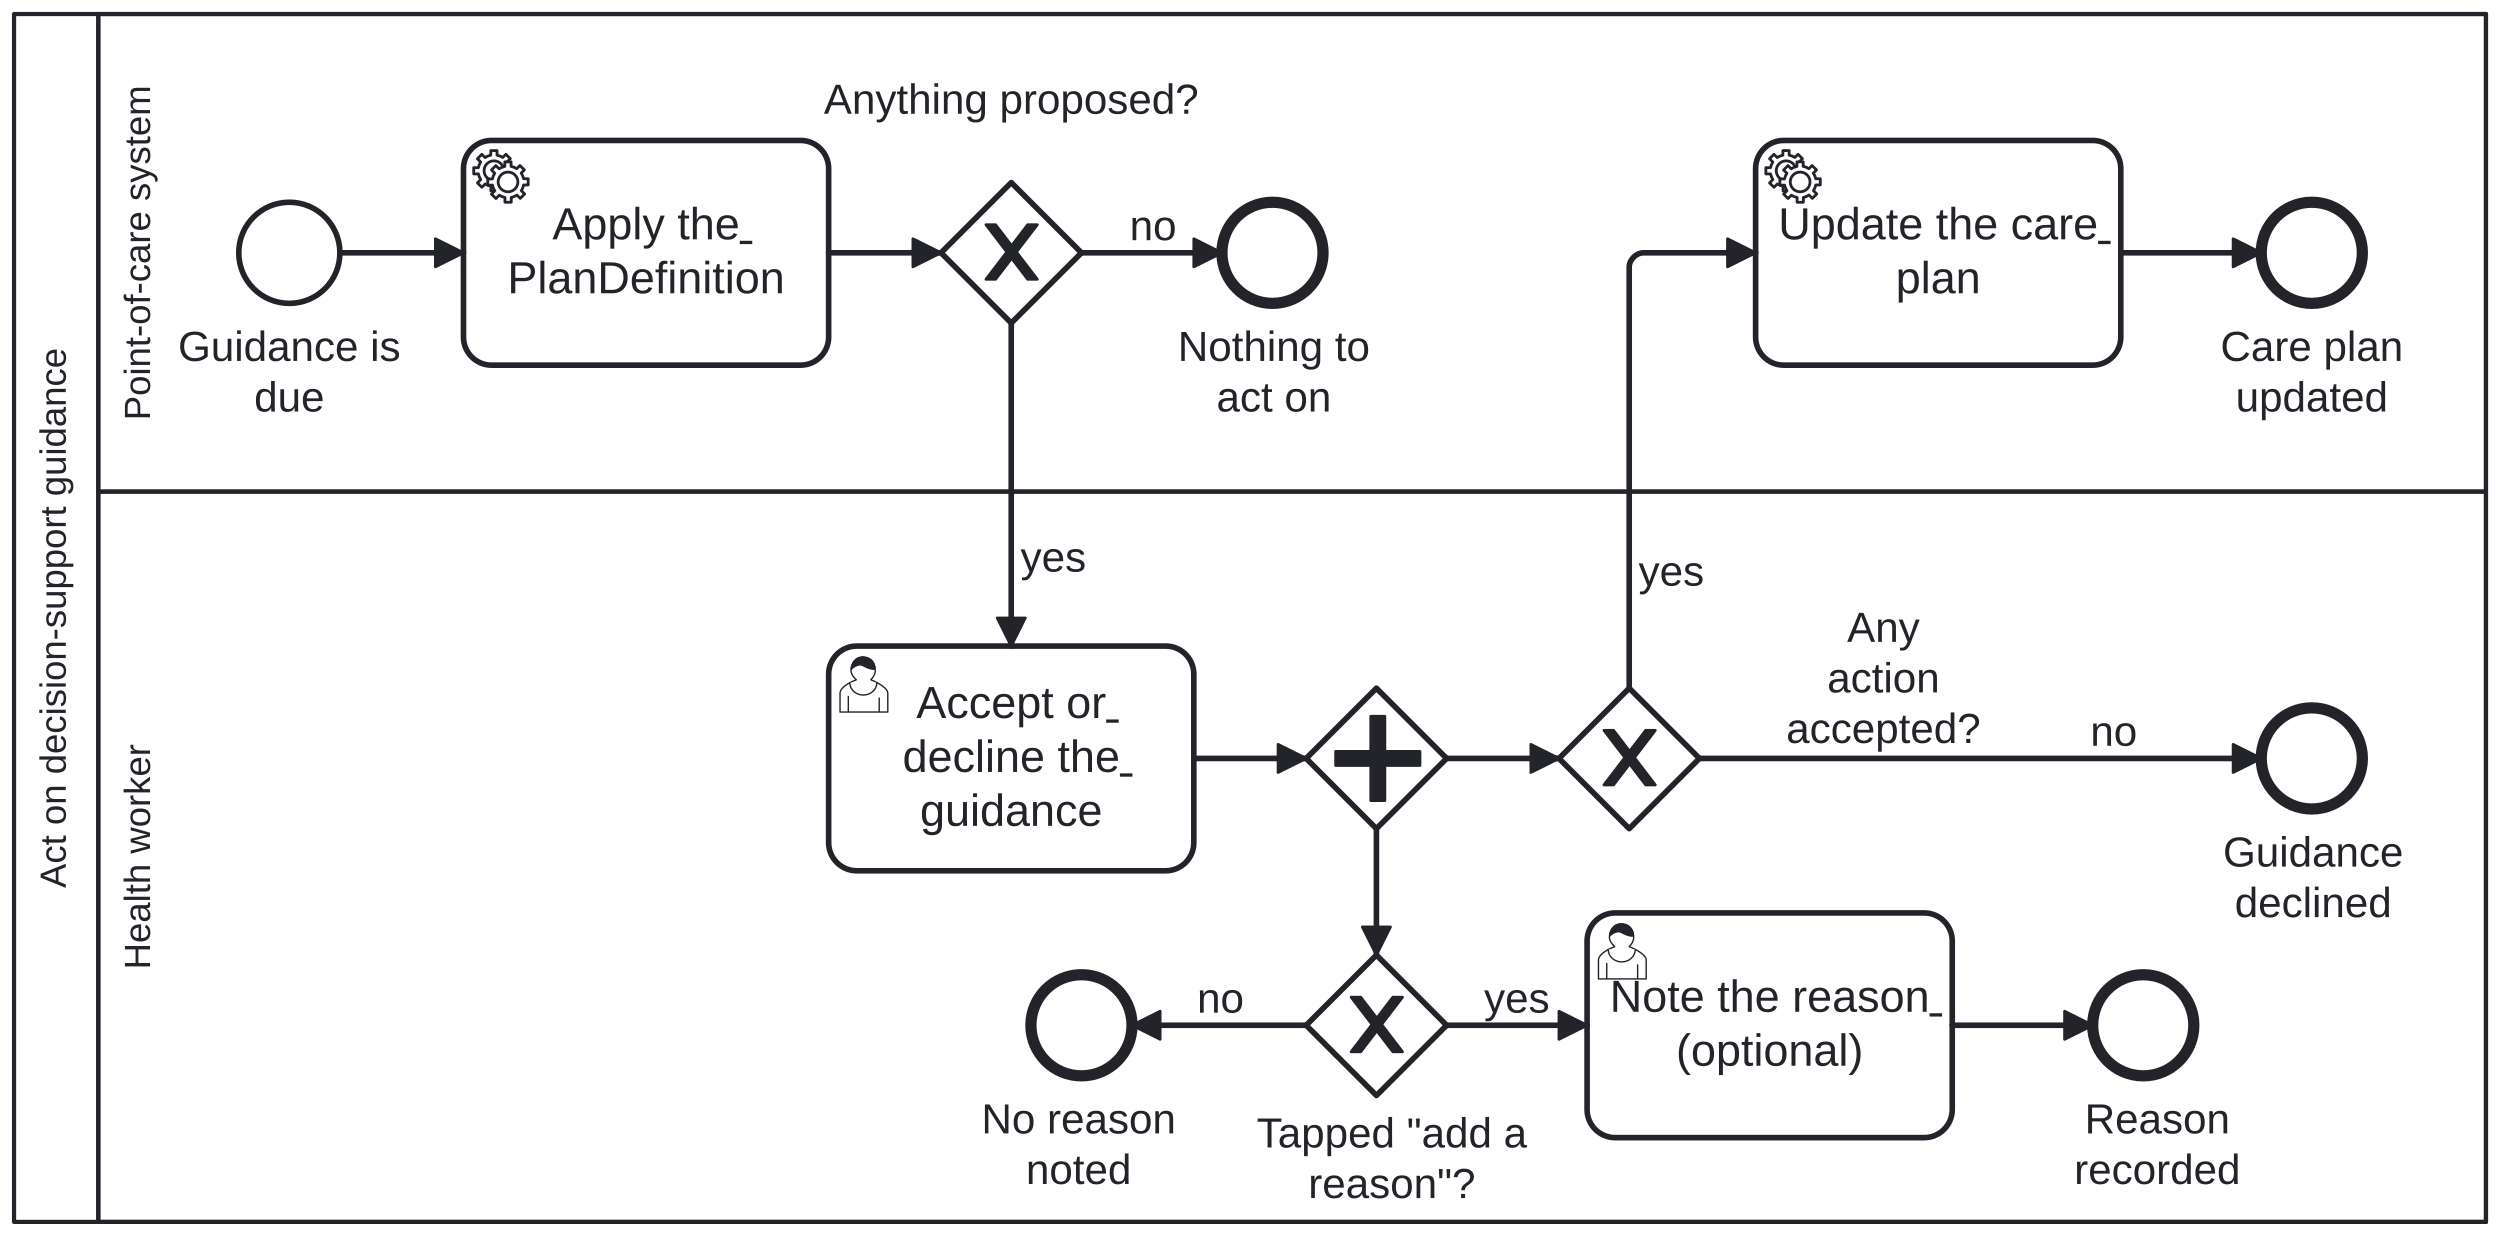
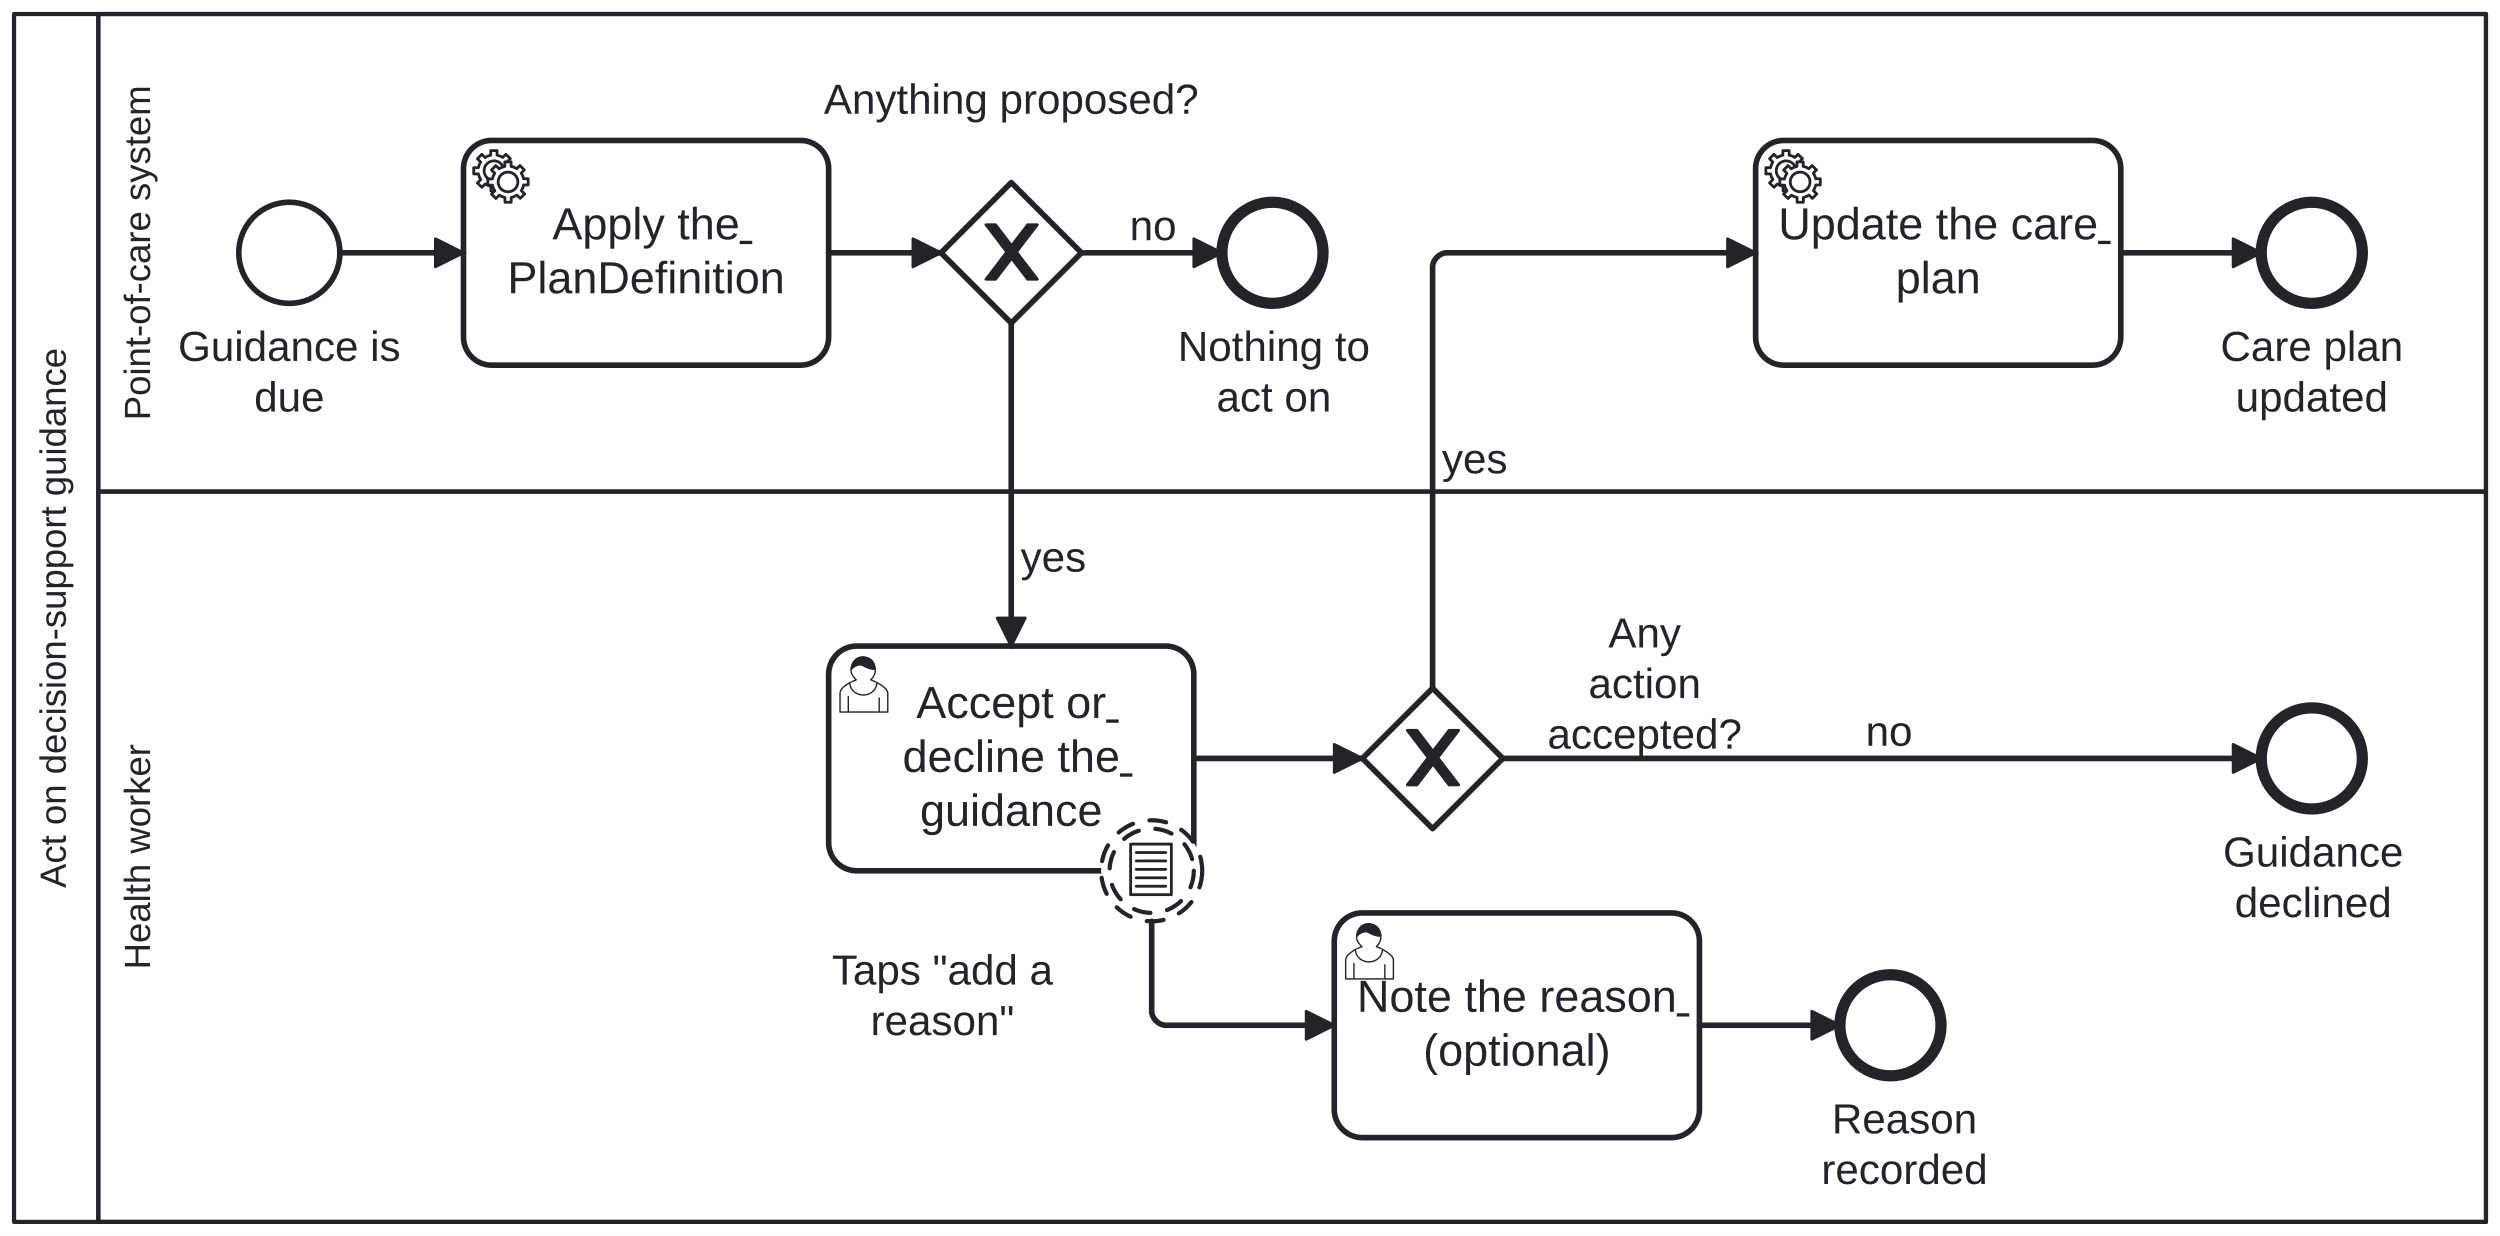
<svg xmlns="http://www.w3.org/2000/svg" width="100%" style="max-width:100%;height:auto" viewBox="95 35 890 440" version="1.1">
  <style>.fa-task-link,.fa-subprocess-link{cursor:pointer}.fa-task-link text{text-decoration:underline}.fa-task-link:focus-visible,.fa-subprocess-link:focus-visible{outline:2px solid #2563eb;outline-offset:2px}.fa-subprocess-link:hover rect:not(.fa-link-hit),.fa-subprocess-link:focus-visible rect:not(.fa-link-hit){stroke-width:2.5px}</style>
  <rect x="95" y="35" width="890" height="440" fill="#ffffff" />
  <g class="djs-group">
    <g class="djs-element djs-shape" data-element-id="Participant_ActOnDecisionSupport" style="display: block;" transform="matrix(1 0 0 1 100 40)">
      <g class="djs-visual">
        <rect x="0" y="0" width="880" height="430" rx="0" ry="0" style="stroke-linecap: round; stroke-linejoin: round; stroke: rgb(34, 36, 42); stroke-width: 1.5px; fill: white; fill-opacity: 0.95;" />
        <path style="fill: none; stroke-linecap: round; stroke-linejoin: round; stroke: rgb(34, 36, 42); stroke-width: 1.5px;" d="M30,0L30,430" />
        <text lineHeight="1.05" class="djs-label" transform="matrix(-1.83697e-16 -1 1 -1.83697e-16 0 430)" style="font-family: Arial, sans-serif; font-size: 13px; font-weight: normal; fill: rgb(34, 36, 42);">
          <tspan x="118.884" y="18.413">Act on decision-support guidance</tspan>
        </text>
      </g>
      <rect class="djs-hit djs-hit-all" x="0" y="0" width="880" height="430" style="fill: none; stroke-opacity: 0; stroke: white; stroke-width: 15px;" />
    </g>
    <g class="djs-children">
      <g class="djs-group">
        <g class="djs-element djs-shape" data-element-id="Lane_HealthWorker" style="display: block;" transform="matrix(1 0 0 1 130 210)">
          <g class="djs-visual">
            <rect x="0" y="0" width="850" height="260" rx="0" ry="0" style="stroke-linecap: round; stroke-linejoin: round; stroke: rgb(34, 36, 42); stroke-width: 1.5px; fill: white; fill-opacity: 0.25;" />
            <text lineHeight="1.05" class="djs-label" transform="matrix(-1.83697e-16 -1 1 -1.83697e-16 0 260)" style="font-family: Arial, sans-serif; font-size: 13px; font-weight: normal; fill: rgb(34, 36, 42);">
              <tspan x="89.902" y="18.413">Health worker</tspan>
            </text>
          </g>
          <rect class="djs-hit djs-hit-all" x="0" y="0" width="850" height="260" style="fill: none; stroke-opacity: 0; stroke: white; stroke-width: 15px;" />
        </g>
      </g>
      <g class="djs-group">
        <g class="djs-element djs-shape" data-element-id="Lane_System" style="display: block;" transform="matrix(1 0 0 1 130 40)">
          <g class="djs-visual">
            <rect x="0" y="0" width="850" height="170" rx="0" ry="0" style="stroke-linecap: round; stroke-linejoin: round; stroke: rgb(34, 36, 42); stroke-width: 1.5px; fill: white; fill-opacity: 0.25;" />
            <text lineHeight="1.05" class="djs-label" transform="matrix(-1.83697e-16 -1 1 -1.83697e-16 0 170)" style="font-family: Arial, sans-serif; font-size: 13px; font-weight: normal; fill: rgb(34, 36, 42);">
              <tspan x="25.399" y="18.413">Point-of-care system</tspan>
            </text>
          </g>
          <rect class="djs-hit djs-hit-all" x="0" y="0" width="850" height="170" style="fill: none; stroke-opacity: 0; stroke: white; stroke-width: 15px;" />
        </g>
      </g>
      <g class="djs-group">
        <g class="djs-element djs-shape" data-element-id="Start_GuidanceDue" style="display: block;" transform="matrix(1 0 0 1 180 107)">
          <g class="djs-visual">
            <circle cx="18" cy="18" r="18" style="stroke-linecap: round; stroke-linejoin: round; stroke: rgb(34, 36, 42); stroke-width: 2px; fill: white; fill-opacity: 0.95;" />
          </g>
          <rect class="djs-hit djs-hit-all" x="0" y="0" width="36" height="36" style="fill: none; stroke-opacity: 0; stroke: white; stroke-width: 15px;" />
        </g>
      </g>
      <g class="djs-group">
        <g class="djs-element djs-shape" data-element-id="Start_GuidanceDue_label" style="display: block;" transform="matrix(1 0 0 1 158 150)">
          <g class="djs-visual">
            <text lineHeight="1.2" class="djs-label" style="font-family: Arial, sans-serif; font-size: 15px; font-weight: normal; fill: rgb(34, 36, 42);">
              <tspan x="0.394" y="13.5">Guidance is</tspan>
              <tspan x="27.487" y="31.5">due</tspan>
            </text>
          </g>
          <rect class="djs-hit djs-hit-all" x="0" y="0" width="80" height="36" style="fill: none; stroke-opacity: 0; stroke: white; stroke-width: 15px;" />
        </g>
      </g>
      <g class="djs-group">
        <g class="djs-element djs-shape" data-element-id="Task_Apply" style="display: block;" transform="matrix(1 0 0 1 260 85)">
          <g class="djs-visual">
            <rect x="0" y="0" width="130" height="80" rx="10" ry="10" style="stroke-linecap: round; stroke-linejoin: round; stroke: rgb(34, 36, 42); stroke-width: 2px; fill: white; fill-opacity: 0.95;" />
            <a class="fa-task-link" href="../../../en/cat-harness/processes/act-on-decision-support.html" target="_top" aria-label="Open step: Apply the PlanDefinition">
              <text lineHeight="1.2" class="djs-label" style="font-family: Arial, sans-serif; font-size: 16px; font-weight: normal; fill: rgb(34, 36, 42);">
                <tspan x="31.645" y="35.2">Apply the </tspan>
                <tspan x="15.637" y="54.4">PlanDefinition</tspan>
              </text>
            </a>
            <circle cx="5" cy="5" r="5" transform="translate(6, 6)" style="stroke-linecap: round; stroke-linejoin: round; stroke: none; stroke-width: 2px; fill: white;" />
            <path d="m 12,18 v -1.713 c 0.352,-0.07 0.704,-0.178 1.048,-0.321 0.344,-0.145 0.666,-0.321 0.966,-0.521 l 1.194,1.18 1.567,-1.577 -1.195,-1.18 c 0.403,-0.614 0.683,-1.299 0.825,-2.018 l 1.622,-0.01 v -2.22 l -1.637,0.01 c -0.073,-0.352 -0.178,-0.7 -0.324,-1.044 -0.145,-0.344 -0.321,-0.664 -0.523,-0.962 l 1.131,-1.136 -1.583,-1.563 -1.13,1.136 c -0.614,-0.401 -1.303,-0.681 -2.023,-0.822 l 0.009,-1.619 h -2.241 l 0.004,1.631 c -0.354,0.074 -0.705,0.18 -1.05,0.324 -0.344,0.144 -0.665,0.321 -0.964,0.52 l -1.17,-1.158 -1.567,1.579 1.168,1.157 c -0.403,0.613 -0.683,1.298 -0.825,2.017 l -1.659,0.003 v 2.222 l 1.672,-0.006 c 0.073,0.351 0.18,0.702 0.324,1.045 0.145,0.344 0.321,0.664 0.523,0.961 l -1.199,1.197 1.584,1.56 1.196,-1.193 c 0.614,0.403 1.303,0.682 2.023,0.823 l 7.19e-4,1.699 h 2.227 z m 0.221,-3.996 c -1.789,0.75 -3.858,-0.093 -4.61,-1.874 -0.752,-1.783 0.091,-3.846 1.88,-4.596 1.788,-0.749 3.857,0.093 4.609,1.874 0.752,1.782 -0.091,3.846 -1.88,4.596 z" style="fill: white; stroke-linecap: round; stroke-linejoin: round; stroke: rgb(34, 36, 42); stroke-width: 1px;" />
            <circle cx="5" cy="5" r="5" transform="translate(11, 10)" style="stroke-linecap: round; stroke-linejoin: round; stroke: none; stroke-width: 2px; fill: white;" />
            <path d="m 17,22 v -1.713 c 0.352,-0.07 0.704,-0.178 1.048,-0.321 0.344,-0.145 0.666,-0.321 0.966,-0.521 l 1.194,1.18 1.567,-1.577 -1.195,-1.18 c 0.403,-0.614 0.683,-1.299 0.825,-2.018 l 1.622,-0.01 v -2.22 l -1.637,0.01 c -0.073,-0.352 -0.178,-0.7 -0.324,-1.044 -0.145,-0.344 -0.321,-0.664 -0.523,-0.962 l 1.131,-1.136 -1.583,-1.563 -1.13,1.136 c -0.614,-0.401 -1.303,-0.681 -2.023,-0.822 l 0.009,-1.619 h -2.241 l 0.004,1.631 c -0.354,0.074 -0.705,0.18 -1.05,0.324 -0.344,0.144 -0.665,0.321 -0.964,0.52 l -1.17,-1.158 -1.567,1.579 1.168,1.157 c -0.403,0.613 -0.683,1.298 -0.825,2.017 l -1.659,0.003 v 2.222 l 1.672,-0.006 c 0.073,0.351 0.18,0.702 0.324,1.045 0.145,0.344 0.321,0.664 0.523,0.961 l -1.199,1.197 1.584,1.56 1.196,-1.193 c 0.614,0.403 1.303,0.682 2.023,0.823 l 7.19e-4,1.699 h 2.227 z m 0.221,-3.996 c -1.789,0.75 -3.858,-0.093 -4.61,-1.874 -0.752,-1.783 0.091,-3.846 1.88,-4.596 1.788,-0.749 3.857,0.093 4.609,1.874 0.752,1.782 -0.091,3.846 -1.88,4.596 z" style="fill: white; stroke-linecap: round; stroke-linejoin: round; stroke: rgb(34, 36, 42); stroke-width: 1px;" />
          </g>
          <rect class="djs-hit djs-hit-all" x="0" y="0" width="130" height="80" style="fill: none; stroke-opacity: 0; stroke: white; stroke-width: 15px;" />
        </g>
      </g>
      <g class="djs-group">
        <g class="djs-element djs-shape" data-element-id="Gateway_HasGuidance" style="display: block;" transform="matrix(1 0 0 1 430 100)">
          <g class="djs-visual">
            <polygon points="25,0 50,25 25,50 0,25" style="stroke-linecap: round; stroke-linejoin: round; stroke: rgb(34, 36, 42); stroke-width: 2px; fill: white; fill-opacity: 0.95;" />
            <path d="m 16,15 7.429,9.714 -7.429,9.714 3.429,0 5.714,-7.464 5.714,7.464 3.429,0 -7.429,-9.714 7.429,-9.714 -3.429,0 -5.714,7.464 -5.714,-7.464 -3.429,0 z" style="fill: rgb(34, 36, 42); stroke-linecap: round; stroke-linejoin: round; stroke: rgb(34, 36, 42); stroke-width: 1px;" />
          </g>
          <rect class="djs-hit djs-hit-all" x="0" y="0" width="50" height="50" style="fill: none; stroke-opacity: 0; stroke: white; stroke-width: 15px;" />
        </g>
      </g>
      <g class="djs-group">
        <g class="djs-element djs-shape" data-element-id="Gateway_HasGuidance_label" style="display: block;" transform="matrix(1 0 0 1 388 62)">
          <g class="djs-visual">
            <text lineHeight="1.2" class="djs-label" style="font-family: Arial, sans-serif; font-size: 15px; font-weight: normal; fill: rgb(34, 36, 42);">
              <tspan x="0.284" y="13.5">Anything proposed?</tspan>
            </text>
          </g>
          <rect class="djs-hit djs-hit-all" x="0" y="0" width="134" height="18" style="fill: none; stroke-opacity: 0; stroke: white; stroke-width: 15px;" />
        </g>
      </g>
      <g class="djs-group">
        <g class="djs-element djs-shape" data-element-id="End_NoGuidance" style="display: block;" transform="matrix(1 0 0 1 530 107)">
          <g class="djs-visual">
            <circle cx="18" cy="18" r="18" style="stroke-linecap: round; stroke-linejoin: round; stroke: rgb(34, 36, 42); stroke-width: 4px; fill: white; fill-opacity: 0.95;" />
          </g>
          <rect class="djs-hit djs-hit-all" x="0" y="0" width="36" height="36" style="fill: none; stroke-opacity: 0; stroke: white; stroke-width: 15px;" />
        </g>
      </g>
      <g class="djs-group">
        <g class="djs-element djs-shape" data-element-id="End_NoGuidance_label" style="display: block;" transform="matrix(1 0 0 1 514 150)">
          <g class="djs-visual">
            <text lineHeight="1.2" class="djs-label" style="font-family: Arial, sans-serif; font-size: 15px; font-weight: normal; fill: rgb(34, 36, 42);">
              <tspan x="0.311" y="13.5">Nothing to</tspan>
              <tspan x="14.069" y="31.5">act on</tspan>
            </text>
          </g>
          <rect class="djs-hit djs-hit-all" x="0" y="0" width="69" height="36" style="fill: none; stroke-opacity: 0; stroke: white; stroke-width: 15px;" />
        </g>
      </g>
      <g class="djs-group">
        <g class="djs-element djs-shape" data-element-id="Task_Review" style="display: block;" transform="matrix(1 0 0 1 390 265)">
          <g class="djs-visual">
            <rect x="0" y="0" width="130" height="80" rx="10" ry="10" style="stroke-linecap: round; stroke-linejoin: round; stroke: rgb(34, 36, 42); stroke-width: 2px; fill: white; fill-opacity: 0.95;" />
            <a class="fa-task-link" href="../../../en/cat-harness/processes/act-on-decision-support.html" target="_top" aria-label="Open step: Accept or decline the guidance">
              <text lineHeight="1.2" class="djs-label" style="font-family: Arial, sans-serif; font-size: 16px; font-weight: normal; fill: rgb(34, 36, 42);">
                <tspan x="31.207" y="25.6">Accept or </tspan>
                <tspan x="26.305" y="44.8">decline the </tspan>
                <tspan x="32.527" y="64">guidance</tspan>
              </text>
            </a>
            <path d="m 15,12 c 0.909,-0.845 1.594,-2.049 1.594,-3.385 0,-2.554 -1.805,-4.622 -4.357,-4.622 -2.552,0 -4.288,2.068 -4.288,4.622 0,1.348 0.974,2.562 1.896,3.405 -0.529,0.187 -5.669,2.097 -5.794,4.756 v 6.718 h 17 v -6.718 c 0,-2.298 -5.528,-4.595 -6.051,-4.776 zm -8,6 l 0,5.5 m 11,0 l 0,-5" style="fill: white; stroke-linecap: round; stroke-linejoin: round; stroke: rgb(34, 36, 42); stroke-width: 0.5px;" />
            <path d="m 15,12 m 2.162,1.009 c 0,2.447 -2.158,4.431 -4.821,4.431 -2.665,0 -4.822,-1.981 -4.822,-4.431 " style="fill: white; stroke-linecap: round; stroke-linejoin: round; stroke: rgb(34, 36, 42); stroke-width: 0.5px;" />
            <path d="m 15,12 m -6.9,-3.80 c 0,0 2.251,-2.358 4.274,-1.177 2.024,1.181 4.221,1.537 4.124,0.965 -0.098,-0.57 -0.117,-3.791 -4.191,-4.136 -3.575,0.001 -4.208,3.367 -4.207,4.348 z" style="fill: rgb(34, 36, 42); stroke-linecap: round; stroke-linejoin: round; stroke: rgb(34, 36, 42); stroke-width: 0.5px;" />
          </g>
          <rect class="djs-hit djs-hit-all" x="0" y="0" width="130" height="80" style="fill: none; stroke-opacity: 0; stroke: white; stroke-width: 15px;" />
        </g>
      </g>
      <g class="djs-group">
-         <g class="djs-element djs-shape" data-element-id="Gateway_Fork" style="display: block;" transform="matrix(1 0 0 1 560 280)">
-           <g class="djs-visual">
-             <polygon points="25,0 50,25 25,50 0,25" style="stroke-linecap: round; stroke-linejoin: round; stroke: rgb(34, 36, 42); stroke-width: 2px; fill: white; fill-opacity: 0.95;" />
-             <path d="m 23,10 0,12.5 -12.5,0 0,5 12.5,0 0,12.5 5,0 0,-12.5 12.5,0 0,-5 -12.5,0 0,-12.5 -5,0 z" style="fill: rgb(34, 36, 42); stroke-linecap: round; stroke-linejoin: round; stroke: rgb(34, 36, 42); stroke-width: 1px;" />
-           </g>
-           <rect class="djs-hit djs-hit-all" x="0" y="0" width="50" height="50" style="fill: none; stroke-opacity: 0; stroke: white; stroke-width: 15px;" />
-         </g>
-       </g>
-       <g class="djs-group">
-         <g class="djs-element djs-shape" data-element-id="Gateway_AddReason" style="display: block;" transform="matrix(1 0 0 1 560 375)">
+         <g class="djs-element djs-shape" data-element-id="Gateway_Accepted" style="display: block;" transform="matrix(1 0 0 1 580 280)">
          <g class="djs-visual">
            <polygon points="25,0 50,25 25,50 0,25" style="stroke-linecap: round; stroke-linejoin: round; stroke: rgb(34, 36, 42); stroke-width: 2px; fill: white; fill-opacity: 0.95;" />
            <path d="m 16,15 7.429,9.714 -7.429,9.714 3.429,0 5.714,-7.464 5.714,7.464 3.429,0 -7.429,-9.714 7.429,-9.714 -3.429,0 -5.714,7.464 -5.714,-7.464 -3.429,0 z" style="fill: rgb(34, 36, 42); stroke-linecap: round; stroke-linejoin: round; stroke: rgb(34, 36, 42); stroke-width: 1px;" />
          </g>
          <rect class="djs-hit djs-hit-all" x="0" y="0" width="50" height="50" style="fill: none; stroke-opacity: 0; stroke: white; stroke-width: 15px;" />
        </g>
      </g>
      <g class="djs-group">
-         <g class="djs-element djs-shape" data-element-id="Gateway_AddReason_label" style="display: block;" transform="matrix(1 0 0 1 542 430)">
-           <g class="djs-visual">
-             <text lineHeight="1.2" class="djs-label" style="font-family: Arial, sans-serif; font-size: 15px; font-weight: normal; fill: rgb(34, 36, 42);">
-               <tspan x="0.38" y="13.5">Tapped "add a</tspan>
-               <tspan x="18.734" y="31.5">reason"?</tspan>
-             </text>
-           </g>
-           <rect class="djs-hit djs-hit-all" x="0" y="0" width="97" height="36" style="fill: none; stroke-opacity: 0; stroke: white; stroke-width: 15px;" />
-         </g>
-       </g>
-       <g class="djs-group">
-         <g class="djs-element djs-shape" data-element-id="End_NoReason" style="display: block;" transform="matrix(1 0 0 1 462 382)">
-           <g class="djs-visual">
-             <circle cx="18" cy="18" r="18" style="stroke-linecap: round; stroke-linejoin: round; stroke: rgb(34, 36, 42); stroke-width: 4px; fill: white; fill-opacity: 0.95;" />
-           </g>
-           <rect class="djs-hit djs-hit-all" x="0" y="0" width="36" height="36" style="fill: none; stroke-opacity: 0; stroke: white; stroke-width: 15px;" />
-         </g>
-       </g>
-       <g class="djs-group">
-         <g class="djs-element djs-shape" data-element-id="End_NoReason_label" style="display: block;" transform="matrix(1 0 0 1 444 425)">
-           <g class="djs-visual">
-             <text lineHeight="1.2" class="djs-label" style="font-family: Arial, sans-serif; font-size: 15px; font-weight: normal; fill: rgb(34, 36, 42);">
-               <tspan x="0.397" y="13.5">No reason</tspan>
-               <tspan x="16.232" y="31.5">noted</tspan>
-             </text>
-           </g>
-           <rect class="djs-hit djs-hit-all" x="0" y="0" width="70" height="36" style="fill: none; stroke-opacity: 0; stroke: white; stroke-width: 15px;" />
-         </g>
-       </g>
-       <g class="djs-group">
-         <g class="djs-element djs-shape" data-element-id="Gateway_Accepted" style="display: block;" transform="matrix(1 0 0 1 650 280)">
-           <g class="djs-visual">
-             <polygon points="25,0 50,25 25,50 0,25" style="stroke-linecap: round; stroke-linejoin: round; stroke: rgb(34, 36, 42); stroke-width: 2px; fill: white; fill-opacity: 0.95;" />
-             <path d="m 16,15 7.429,9.714 -7.429,9.714 3.429,0 5.714,-7.464 5.714,7.464 3.429,0 -7.429,-9.714 7.429,-9.714 -3.429,0 -5.714,7.464 -5.714,-7.464 -3.429,0 z" style="fill: rgb(34, 36, 42); stroke-linecap: round; stroke-linejoin: round; stroke: rgb(34, 36, 42); stroke-width: 1px;" />
-           </g>
-           <rect class="djs-hit djs-hit-all" x="0" y="0" width="50" height="50" style="fill: none; stroke-opacity: 0; stroke: white; stroke-width: 15px;" />
-         </g>
-       </g>
-       <g class="djs-group">
-         <g class="djs-element djs-shape" data-element-id="Gateway_Accepted_label" style="display: block;" transform="matrix(1 0 0 1 730 250)">
+         <g class="djs-element djs-shape" data-element-id="Gateway_Accepted_label" style="display: block;" transform="matrix(1 0 0 1 645 252)">
          <g class="djs-visual">
            <text lineHeight="1.2" class="djs-label" style="font-family: Arial, sans-serif; font-size: 15px; font-weight: normal; fill: rgb(34, 36, 42);">
              <tspan x="22.576" y="13.5">Any </tspan>
              <tspan x="15.487" y="31.5">action </tspan>
              <tspan x="0.889" y="49.5">accepted?</tspan>
            </text>
          </g>
          <rect class="djs-hit djs-hit-all" x="0" y="0" width="71" height="36" style="fill: none; stroke-opacity: 0; stroke: white; stroke-width: 15px;" />
        </g>
      </g>
      <g class="djs-group">
        <g class="djs-element djs-shape" data-element-id="Task_Activate" style="display: block;" transform="matrix(1 0 0 1 720 85)">
          <g class="djs-visual">
            <rect x="0" y="0" width="130" height="80" rx="10" ry="10" style="stroke-linecap: round; stroke-linejoin: round; stroke: rgb(34, 36, 42); stroke-width: 2px; fill: white; fill-opacity: 0.95;" />
            <a class="fa-task-link" href="../../../en/cat-harness/processes/act-on-decision-support.html" target="_top" aria-label="Open step: Update the care plan">
              <text lineHeight="1.2" class="djs-label" style="font-family: Arial, sans-serif; font-size: 16px; font-weight: normal; fill: rgb(34, 36, 42);">
                <tspan x="8.074" y="35.2">Update the care</tspan>
                <tspan x="49.875" y="54.4">plan</tspan>
              </text>
            </a>
            <circle cx="5" cy="5" r="5" transform="translate(6, 6)" style="stroke-linecap: round; stroke-linejoin: round; stroke: none; stroke-width: 2px; fill: white;" />
            <path d="m 12,18 v -1.713 c 0.352,-0.07 0.704,-0.178 1.048,-0.321 0.344,-0.145 0.666,-0.321 0.966,-0.521 l 1.194,1.18 1.567,-1.577 -1.195,-1.18 c 0.403,-0.614 0.683,-1.299 0.825,-2.018 l 1.622,-0.01 v -2.22 l -1.637,0.01 c -0.073,-0.352 -0.178,-0.7 -0.324,-1.044 -0.145,-0.344 -0.321,-0.664 -0.523,-0.962 l 1.131,-1.136 -1.583,-1.563 -1.13,1.136 c -0.614,-0.401 -1.303,-0.681 -2.023,-0.822 l 0.009,-1.619 h -2.241 l 0.004,1.631 c -0.354,0.074 -0.705,0.18 -1.05,0.324 -0.344,0.144 -0.665,0.321 -0.964,0.52 l -1.17,-1.158 -1.567,1.579 1.168,1.157 c -0.403,0.613 -0.683,1.298 -0.825,2.017 l -1.659,0.003 v 2.222 l 1.672,-0.006 c 0.073,0.351 0.18,0.702 0.324,1.045 0.145,0.344 0.321,0.664 0.523,0.961 l -1.199,1.197 1.584,1.56 1.196,-1.193 c 0.614,0.403 1.303,0.682 2.023,0.823 l 7.19e-4,1.699 h 2.227 z m 0.221,-3.996 c -1.789,0.75 -3.858,-0.093 -4.61,-1.874 -0.752,-1.783 0.091,-3.846 1.88,-4.596 1.788,-0.749 3.857,0.093 4.609,1.874 0.752,1.782 -0.091,3.846 -1.88,4.596 z" style="fill: white; stroke-linecap: round; stroke-linejoin: round; stroke: rgb(34, 36, 42); stroke-width: 1px;" />
            <circle cx="5" cy="5" r="5" transform="translate(11, 10)" style="stroke-linecap: round; stroke-linejoin: round; stroke: none; stroke-width: 2px; fill: white;" />
            <path d="m 17,22 v -1.713 c 0.352,-0.07 0.704,-0.178 1.048,-0.321 0.344,-0.145 0.666,-0.321 0.966,-0.521 l 1.194,1.18 1.567,-1.577 -1.195,-1.18 c 0.403,-0.614 0.683,-1.299 0.825,-2.018 l 1.622,-0.01 v -2.22 l -1.637,0.01 c -0.073,-0.352 -0.178,-0.7 -0.324,-1.044 -0.145,-0.344 -0.321,-0.664 -0.523,-0.962 l 1.131,-1.136 -1.583,-1.563 -1.13,1.136 c -0.614,-0.401 -1.303,-0.681 -2.023,-0.822 l 0.009,-1.619 h -2.241 l 0.004,1.631 c -0.354,0.074 -0.705,0.18 -1.05,0.324 -0.344,0.144 -0.665,0.321 -0.964,0.52 l -1.17,-1.158 -1.567,1.579 1.168,1.157 c -0.403,0.613 -0.683,1.298 -0.825,2.017 l -1.659,0.003 v 2.222 l 1.672,-0.006 c 0.073,0.351 0.18,0.702 0.324,1.045 0.145,0.344 0.321,0.664 0.523,0.961 l -1.199,1.197 1.584,1.56 1.196,-1.193 c 0.614,0.403 1.303,0.682 2.023,0.823 l 7.19e-4,1.699 h 2.227 z m 0.221,-3.996 c -1.789,0.75 -3.858,-0.093 -4.61,-1.874 -0.752,-1.783 0.091,-3.846 1.88,-4.596 1.788,-0.749 3.857,0.093 4.609,1.874 0.752,1.782 -0.091,3.846 -1.88,4.596 z" style="fill: white; stroke-linecap: round; stroke-linejoin: round; stroke: rgb(34, 36, 42); stroke-width: 1px;" />
          </g>
          <rect class="djs-hit djs-hit-all" x="0" y="0" width="130" height="80" style="fill: none; stroke-opacity: 0; stroke: white; stroke-width: 15px;" />
        </g>
      </g>
      <g class="djs-group">
        <g class="djs-element djs-shape" data-element-id="End_Activated" style="display: block;" transform="matrix(1 0 0 1 900 107)">
          <g class="djs-visual">
            <circle cx="18" cy="18" r="18" style="stroke-linecap: round; stroke-linejoin: round; stroke: rgb(34, 36, 42); stroke-width: 4px; fill: white; fill-opacity: 0.95;" />
          </g>
          <rect class="djs-hit djs-hit-all" x="0" y="0" width="36" height="36" style="fill: none; stroke-opacity: 0; stroke: white; stroke-width: 15px;" />
        </g>
      </g>
      <g class="djs-group">
        <g class="djs-element djs-shape" data-element-id="End_Activated_label" style="display: block;" transform="matrix(1 0 0 1 885 150)">
          <g class="djs-visual">
            <text lineHeight="1.2" class="djs-label" style="font-family: Arial, sans-serif; font-size: 15px; font-weight: normal; fill: rgb(34, 36, 42);">
              <tspan x="0.48" y="13.5">Care plan</tspan>
              <tspan x="5.889" y="31.5">updated</tspan>
            </text>
          </g>
          <rect class="djs-hit djs-hit-all" x="0" y="0" width="66" height="36" style="fill: none; stroke-opacity: 0; stroke: white; stroke-width: 15px;" />
        </g>
      </g>
      <g class="djs-group">
        <g class="djs-element djs-shape" data-element-id="End_NoChange" style="display: block;" transform="matrix(1 0 0 1 900 287)">
          <g class="djs-visual">
            <circle cx="18" cy="18" r="18" style="stroke-linecap: round; stroke-linejoin: round; stroke: rgb(34, 36, 42); stroke-width: 4px; fill: white; fill-opacity: 0.95;" />
          </g>
          <rect class="djs-hit djs-hit-all" x="0" y="0" width="36" height="36" style="fill: none; stroke-opacity: 0; stroke: white; stroke-width: 15px;" />
        </g>
      </g>
      <g class="djs-group">
        <g class="djs-element djs-shape" data-element-id="End_NoChange_label" style="display: block;" transform="matrix(1 0 0 1 886 330)">
          <g class="djs-visual">
            <text lineHeight="1.2" class="djs-label" style="font-family: Arial, sans-serif; font-size: 15px; font-weight: normal; fill: rgb(34, 36, 42);">
              <tspan x="0.394" y="13.5">Guidance</tspan>
              <tspan x="4.562" y="31.5">declined</tspan>
            </text>
          </g>
          <rect class="djs-hit djs-hit-all" x="0" y="0" width="65" height="36" style="fill: none; stroke-opacity: 0; stroke: white; stroke-width: 15px;" />
        </g>
      </g>
      <g class="djs-group">
-         <g class="djs-element djs-shape" data-element-id="Task_Rationale" style="display: block;" transform="matrix(1 0 0 1 660 360)">
+         <g class="djs-element djs-shape" data-element-id="Task_Rationale" style="display: block;" transform="matrix(1 0 0 1 570 360)">
          <g class="djs-visual">
            <rect x="0" y="0" width="130" height="80" rx="10" ry="10" style="stroke-linecap: round; stroke-linejoin: round; stroke: rgb(34, 36, 42); stroke-width: 2px; fill: white; fill-opacity: 0.95;" />
            <a class="fa-task-link" href="../../../en/cat-harness/processes/act-on-decision-support.html" target="_top" aria-label="Open step: Note the reason (optional)">
              <text lineHeight="1.2" class="djs-label" style="font-family: Arial, sans-serif; font-size: 16px; font-weight: normal; fill: rgb(34, 36, 42);">
                <tspan x="8.074" y="35.2">Note the reason </tspan>
                <tspan x="31.648" y="54.4">(optional)</tspan>
              </text>
            </a>
            <path d="m 15,12 c 0.909,-0.845 1.594,-2.049 1.594,-3.385 0,-2.554 -1.805,-4.622 -4.357,-4.622 -2.552,0 -4.288,2.068 -4.288,4.622 0,1.348 0.974,2.562 1.896,3.405 -0.529,0.187 -5.669,2.097 -5.794,4.756 v 6.718 h 17 v -6.718 c 0,-2.298 -5.528,-4.595 -6.051,-4.776 zm -8,6 l 0,5.5 m 11,0 l 0,-5" style="fill: white; stroke-linecap: round; stroke-linejoin: round; stroke: rgb(34, 36, 42); stroke-width: 0.5px;" />
            <path d="m 15,12 m 2.162,1.009 c 0,2.447 -2.158,4.431 -4.821,4.431 -2.665,0 -4.822,-1.981 -4.822,-4.431 " style="fill: white; stroke-linecap: round; stroke-linejoin: round; stroke: rgb(34, 36, 42); stroke-width: 0.5px;" />
            <path d="m 15,12 m -6.9,-3.80 c 0,0 2.251,-2.358 4.274,-1.177 2.024,1.181 4.221,1.537 4.124,0.965 -0.098,-0.57 -0.117,-3.791 -4.191,-4.136 -3.575,0.001 -4.208,3.367 -4.207,4.348 z" style="fill: rgb(34, 36, 42); stroke-linecap: round; stroke-linejoin: round; stroke: rgb(34, 36, 42); stroke-width: 0.5px;" />
          </g>
          <rect class="djs-hit djs-hit-all" x="0" y="0" width="130" height="80" style="fill: none; stroke-opacity: 0; stroke: white; stroke-width: 15px;" />
        </g>
      </g>
      <g class="djs-group">
-         <g class="djs-element djs-shape" data-element-id="End_Noted" style="display: block;" transform="matrix(1 0 0 1 840 382)">
+         <g class="djs-element djs-shape" data-element-id="End_Noted" style="display: block;" transform="matrix(1 0 0 1 750 382)">
          <g class="djs-visual">
            <circle cx="18" cy="18" r="18" style="stroke-linecap: round; stroke-linejoin: round; stroke: rgb(34, 36, 42); stroke-width: 4px; fill: white; fill-opacity: 0.95;" />
          </g>
          <rect class="djs-hit djs-hit-all" x="0" y="0" width="36" height="36" style="fill: none; stroke-opacity: 0; stroke: white; stroke-width: 15px;" />
        </g>
      </g>
      <g class="djs-group">
-         <g class="djs-element djs-shape" data-element-id="End_Noted_label" style="display: block;" transform="matrix(1 0 0 1 833 425)">
+         <g class="djs-element djs-shape" data-element-id="End_Noted_label" style="display: block;" transform="matrix(1 0 0 1 743 425)">
          <g class="djs-visual">
            <text lineHeight="1.2" class="djs-label" style="font-family: Arial, sans-serif; font-size: 15px; font-weight: normal; fill: rgb(34, 36, 42);">
              <tspan x="4.149" y="13.5">Reason </tspan>
              <tspan x="0.399" y="31.5">recorded</tspan>
            </text>
          </g>
          <rect class="djs-hit djs-hit-all" x="0" y="0" width="60" height="36" style="fill: none; stroke-opacity: 0; stroke: white; stroke-width: 15px;" />
        </g>
      </g>
      <g class="djs-group">
+         <g class="djs-element djs-shape" data-element-id="Event_AddReason" style="display: block;" transform="matrix(1 0 0 1 487 327)">
+           <g class="djs-visual">
+             <circle cx="18" cy="18" r="18" style="stroke-linecap: round; stroke-linejoin: round; stroke: rgb(34, 36, 42); stroke-width: 1.5px; fill: white; fill-opacity: 1; stroke-dasharray: 6;" />
+             <circle cx="18" cy="18" r="15" style="stroke-linecap: round; stroke-linejoin: round; stroke: rgb(34, 36, 42); stroke-width: 1.5px; fill: none; fill-opacity: 1; stroke-dasharray: 6;" />
+             <path d="M 10.5,8.5 l 14.5,0 l 0,18 l -14.5,0 Z M 12.5,11.5 l 10.5,0 M 12.5,14.5 l 10.5,0 M 12.5,17.5 l 10.5,0 M 12.5,20.5 l 10.5,0 M 12.5,23.5 l 10.5,0 M 12.5,26.5 l 10.5,0 " style="fill: white; stroke-linecap: round; stroke-linejoin: round; stroke: rgb(34, 36, 42); stroke-width: 1px;" />
+           </g>
+           <rect class="djs-hit djs-hit-all" x="0" y="0" width="36" height="36" style="fill: none; stroke-opacity: 0; stroke: white; stroke-width: 15px;" />
+         </g>
+       </g>
+       <g class="djs-group">
+         <g class="djs-element djs-shape" data-element-id="Event_AddReason_label" style="display: block;" transform="matrix(1 0 0 1 391 372)">
+           <g class="djs-visual">
+             <text lineHeight="1.2" class="djs-label" style="font-family: Arial, sans-serif; font-size: 15px; font-weight: normal; fill: rgb(34, 36, 42);">
+               <tspan x="0.143" y="13.5">Taps "add a</tspan>
+               <tspan x="13.906" y="31.5">reason"</tspan>
+             </text>
+           </g>
+           <rect class="djs-hit djs-hit-all" x="0" y="0" width="79" height="36" style="fill: none; stroke-opacity: 0; stroke: white; stroke-width: 15px;" />
+         </g>
+       </g>
+       <g class="djs-group">
        <g class="djs-element djs-connection" data-element-id="D01" style="display: block;">
          <g class="djs-visual">
            <defs>
              <marker id="folio-marker-1" viewBox="0 0 20 20" refX="11" refY="10" markerWidth="10" markerHeight="10" orient="auto">
                <path d="M 1 5 L 11 10 L 1 15 Z" style="stroke-linecap: round; stroke-linejoin: round; stroke: rgb(34, 36, 42); stroke-width: 1px; fill: rgb(34, 36, 42);" />
              </marker>
            </defs>
            <path data-corner-radius="5" style="fill: none; stroke-linecap: round; stroke-linejoin: round; stroke: rgb(34, 36, 42); stroke-width: 2px; marker-end: url('#folio-marker-1');" d="M216,125L260,125" />
          </g>
          <path d="M216,125L260,125" class="djs-hit djs-hit-stroke" style="fill: none; stroke-opacity: 0; stroke: white; stroke-width: 15px;" />
        </g>
      </g>
      <g class="djs-group">
        <g class="djs-element djs-connection" data-element-id="D02" style="display: block;">
          <g class="djs-visual">
            <defs>
              <marker id="folio-marker-2" viewBox="0 0 20 20" refX="11" refY="10" markerWidth="10" markerHeight="10" orient="auto">
                <path d="M 1 5 L 11 10 L 1 15 Z" style="stroke-linecap: round; stroke-linejoin: round; stroke: rgb(34, 36, 42); stroke-width: 1px; fill: rgb(34, 36, 42);" />
              </marker>
            </defs>
            <path data-corner-radius="5" style="fill: none; stroke-linecap: round; stroke-linejoin: round; stroke: rgb(34, 36, 42); stroke-width: 2px; marker-end: url('#folio-marker-2');" d="M390,125L430,125" />
          </g>
          <path d="M390,125L430,125" class="djs-hit djs-hit-stroke" style="fill: none; stroke-opacity: 0; stroke: white; stroke-width: 15px;" />
        </g>
      </g>
      <g class="djs-group">
        <g class="djs-element djs-connection" data-element-id="D03" style="display: block;">
          <g class="djs-visual">
            <defs>
              <marker id="folio-marker-3" viewBox="0 0 20 20" refX="11" refY="10" markerWidth="10" markerHeight="10" orient="auto">
                <path d="M 1 5 L 11 10 L 1 15 Z" style="stroke-linecap: round; stroke-linejoin: round; stroke: rgb(34, 36, 42); stroke-width: 1px; fill: rgb(34, 36, 42);" />
              </marker>
            </defs>
            <path data-corner-radius="5" style="fill: none; stroke-linecap: round; stroke-linejoin: round; stroke: rgb(34, 36, 42); stroke-width: 2px; marker-end: url('#folio-marker-3');" d="M455,150L455,265" />
          </g>
          <path d="M455,150L455,265" class="djs-hit djs-hit-stroke" style="fill: none; stroke-opacity: 0; stroke: white; stroke-width: 15px;" />
        </g>
      </g>
      <g class="djs-group">
        <g class="djs-element djs-shape" data-element-id="D03_label" style="display: block;" transform="matrix(1 0 0 1 458 225)">
          <g class="djs-visual">
            <text lineHeight="1.2" class="djs-label" style="font-family: Arial, sans-serif; font-size: 15px; font-weight: normal; fill: rgb(34, 36, 42);">
              <tspan x="0.329" y="13.5">yes</tspan>
            </text>
          </g>
          <rect class="djs-hit djs-hit-all" x="0" y="0" width="24" height="18" style="fill: none; stroke-opacity: 0; stroke: white; stroke-width: 15px;" />
        </g>
      </g>
      <g class="djs-group">
        <g class="djs-element djs-connection" data-element-id="D04" style="display: block;">
          <g class="djs-visual">
            <defs>
              <marker id="folio-marker-4" viewBox="0 0 20 20" refX="11" refY="10" markerWidth="10" markerHeight="10" orient="auto">
                <path d="M 1 5 L 11 10 L 1 15 Z" style="stroke-linecap: round; stroke-linejoin: round; stroke: rgb(34, 36, 42); stroke-width: 1px; fill: rgb(34, 36, 42);" />
              </marker>
            </defs>
            <path data-corner-radius="5" style="fill: none; stroke-linecap: round; stroke-linejoin: round; stroke: rgb(34, 36, 42); stroke-width: 2px; marker-end: url('#folio-marker-4');" d="M480,125L530,125" />
          </g>
          <path d="M480,125L530,125" class="djs-hit djs-hit-stroke" style="fill: none; stroke-opacity: 0; stroke: white; stroke-width: 15px;" />
        </g>
      </g>
      <g class="djs-group">
        <g class="djs-element djs-shape" data-element-id="D04_label" style="display: block;" transform="matrix(1 0 0 1 497 107)">
          <g class="djs-visual">
            <text lineHeight="1.2" class="djs-label" style="font-family: Arial, sans-serif; font-size: 15px; font-weight: normal; fill: rgb(34, 36, 42);">
              <tspan x="0.158" y="13.5">no</tspan>
            </text>
          </g>
          <rect class="djs-hit djs-hit-all" x="0" y="0" width="17" height="18" style="fill: none; stroke-opacity: 0; stroke: white; stroke-width: 15px;" />
        </g>
      </g>
      <g class="djs-group">
        <g class="djs-element djs-connection" data-element-id="D05" style="display: block;">
          <g class="djs-visual">
            <defs>
              <marker id="folio-marker-5" viewBox="0 0 20 20" refX="11" refY="10" markerWidth="10" markerHeight="10" orient="auto">
                <path d="M 1 5 L 11 10 L 1 15 Z" style="stroke-linecap: round; stroke-linejoin: round; stroke: rgb(34, 36, 42); stroke-width: 1px; fill: rgb(34, 36, 42);" />
              </marker>
            </defs>
-             <path data-corner-radius="5" style="fill: none; stroke-linecap: round; stroke-linejoin: round; stroke: rgb(34, 36, 42); stroke-width: 2px; marker-end: url('#folio-marker-5');" d="M520,305L560,305" />
-           </g>
-           <path d="M520,305L560,305" class="djs-hit djs-hit-stroke" style="fill: none; stroke-opacity: 0; stroke: white; stroke-width: 15px;" />
-         </g>
-       </g>
-       <g class="djs-group">
-         <g class="djs-element djs-connection" data-element-id="D11" style="display: block;">
+             <path data-corner-radius="5" style="fill: none; stroke-linecap: round; stroke-linejoin: round; stroke: rgb(34, 36, 42); stroke-width: 2px; marker-end: url('#folio-marker-5');" d="M520,305L580,305" />
+           </g>
+           <path d="M520,305L580,305" class="djs-hit djs-hit-stroke" style="fill: none; stroke-opacity: 0; stroke: white; stroke-width: 15px;" />
+         </g>
+       </g>
+       <g class="djs-group">
+         <g class="djs-element djs-connection" data-element-id="D06" style="display: block;">
          <g class="djs-visual">
            <defs>
              <marker id="folio-marker-6" viewBox="0 0 20 20" refX="11" refY="10" markerWidth="10" markerHeight="10" orient="auto">
                <path d="M 1 5 L 11 10 L 1 15 Z" style="stroke-linecap: round; stroke-linejoin: round; stroke: rgb(34, 36, 42); stroke-width: 1px; fill: rgb(34, 36, 42);" />
              </marker>
            </defs>
-             <path data-corner-radius="5" style="fill: none; stroke-linecap: round; stroke-linejoin: round; stroke: rgb(34, 36, 42); stroke-width: 2px; marker-end: url('#folio-marker-6');" d="M610,305L650,305" />
-           </g>
-           <path d="M610,305L650,305" class="djs-hit djs-hit-stroke" style="fill: none; stroke-opacity: 0; stroke: white; stroke-width: 15px;" />
-         </g>
-       </g>
-       <g class="djs-group">
-         <g class="djs-element djs-connection" data-element-id="D12" style="display: block;">
+             <path data-corner-radius="5" style="fill: none; stroke-linecap: round; stroke-linejoin: round; stroke: rgb(34, 36, 42); stroke-width: 2px; marker-end: url('#folio-marker-6');" d="M605,280L605,130C605,127.5,607.5,125,610,125L720,125" />
+           </g>
+           <path d="M605,280L605,125L720,125" class="djs-hit djs-hit-stroke" style="fill: none; stroke-opacity: 0; stroke: white; stroke-width: 15px;" />
+         </g>
+       </g>
+       <g class="djs-group">
+         <g class="djs-element djs-shape" data-element-id="D06_label" style="display: block;" transform="matrix(1 0 0 1 608 190)">
+           <g class="djs-visual">
+             <text lineHeight="1.2" class="djs-label" style="font-family: Arial, sans-serif; font-size: 15px; font-weight: normal; fill: rgb(34, 36, 42);">
+               <tspan x="0.329" y="13.5">yes</tspan>
+             </text>
+           </g>
+           <rect class="djs-hit djs-hit-all" x="0" y="0" width="24" height="18" style="fill: none; stroke-opacity: 0; stroke: white; stroke-width: 15px;" />
+         </g>
+       </g>
+       <g class="djs-group">
+         <g class="djs-element djs-connection" data-element-id="D07" style="display: block;">
          <g class="djs-visual">
            <defs>
              <marker id="folio-marker-7" viewBox="0 0 20 20" refX="11" refY="10" markerWidth="10" markerHeight="10" orient="auto">
                <path d="M 1 5 L 11 10 L 1 15 Z" style="stroke-linecap: round; stroke-linejoin: round; stroke: rgb(34, 36, 42); stroke-width: 1px; fill: rgb(34, 36, 42);" />
              </marker>
            </defs>
-             <path data-corner-radius="5" style="fill: none; stroke-linecap: round; stroke-linejoin: round; stroke: rgb(34, 36, 42); stroke-width: 2px; marker-end: url('#folio-marker-7');" d="M585,330L585,375" />
-           </g>
-           <path d="M585,330L585,375" class="djs-hit djs-hit-stroke" style="fill: none; stroke-opacity: 0; stroke: white; stroke-width: 15px;" />
-         </g>
-       </g>
-       <g class="djs-group">
-         <g class="djs-element djs-connection" data-element-id="D06" style="display: block;">
+             <path data-corner-radius="5" style="fill: none; stroke-linecap: round; stroke-linejoin: round; stroke: rgb(34, 36, 42); stroke-width: 2px; marker-end: url('#folio-marker-7');" d="M630,305L900,305" />
+           </g>
+           <path d="M630,305L900,305" class="djs-hit djs-hit-stroke" style="fill: none; stroke-opacity: 0; stroke: white; stroke-width: 15px;" />
+         </g>
+       </g>
+       <g class="djs-group">
+         <g class="djs-element djs-shape" data-element-id="D07_label" style="display: block;" transform="matrix(1 0 0 1 759 287)">
+           <g class="djs-visual">
+             <text lineHeight="1.2" class="djs-label" style="font-family: Arial, sans-serif; font-size: 15px; font-weight: normal; fill: rgb(34, 36, 42);">
+               <tspan x="0.158" y="13.5">no</tspan>
+             </text>
+           </g>
+           <rect class="djs-hit djs-hit-all" x="0" y="0" width="17" height="18" style="fill: none; stroke-opacity: 0; stroke: white; stroke-width: 15px;" />
+         </g>
+       </g>
+       <g class="djs-group">
+         <g class="djs-element djs-connection" data-element-id="D08" style="display: block;">
          <g class="djs-visual">
            <defs>
              <marker id="folio-marker-8" viewBox="0 0 20 20" refX="11" refY="10" markerWidth="10" markerHeight="10" orient="auto">
                <path d="M 1 5 L 11 10 L 1 15 Z" style="stroke-linecap: round; stroke-linejoin: round; stroke: rgb(34, 36, 42); stroke-width: 1px; fill: rgb(34, 36, 42);" />
              </marker>
            </defs>
-             <path data-corner-radius="5" style="fill: none; stroke-linecap: round; stroke-linejoin: round; stroke: rgb(34, 36, 42); stroke-width: 2px; marker-end: url('#folio-marker-8');" d="M675,280L675,130C675,127.5,677.5,125,680,125L720,125" />
-           </g>
-           <path d="M675,280L675,125L720,125" class="djs-hit djs-hit-stroke" style="fill: none; stroke-opacity: 0; stroke: white; stroke-width: 15px;" />
-         </g>
-       </g>
-       <g class="djs-group">
-         <g class="djs-element djs-shape" data-element-id="D06_label" style="display: block;" transform="matrix(1 0 0 1 678 230)">
-           <g class="djs-visual">
-             <text lineHeight="1.2" class="djs-label" style="font-family: Arial, sans-serif; font-size: 15px; font-weight: normal; fill: rgb(34, 36, 42);">
-               <tspan x="0.329" y="13.5">yes</tspan>
-             </text>
-           </g>
-           <rect class="djs-hit djs-hit-all" x="0" y="0" width="24" height="18" style="fill: none; stroke-opacity: 0; stroke: white; stroke-width: 15px;" />
-         </g>
-       </g>
-       <g class="djs-group">
-         <g class="djs-element djs-connection" data-element-id="D07" style="display: block;">
+             <path data-corner-radius="5" style="fill: none; stroke-linecap: round; stroke-linejoin: round; stroke: rgb(34, 36, 42); stroke-width: 2px; marker-end: url('#folio-marker-8');" d="M505,363L505,395C505,397.5,507.5,400,510,400L570,400" />
+           </g>
+           <path d="M505,363L505,400L570,400" class="djs-hit djs-hit-stroke" style="fill: none; stroke-opacity: 0; stroke: white; stroke-width: 15px;" />
+         </g>
+       </g>
+       <g class="djs-group">
+         <g class="djs-element djs-connection" data-element-id="D09" style="display: block;">
          <g class="djs-visual">
            <defs>
              <marker id="folio-marker-9" viewBox="0 0 20 20" refX="11" refY="10" markerWidth="10" markerHeight="10" orient="auto">
                <path d="M 1 5 L 11 10 L 1 15 Z" style="stroke-linecap: round; stroke-linejoin: round; stroke: rgb(34, 36, 42); stroke-width: 1px; fill: rgb(34, 36, 42);" />
              </marker>
            </defs>
-             <path data-corner-radius="5" style="fill: none; stroke-linecap: round; stroke-linejoin: round; stroke: rgb(34, 36, 42); stroke-width: 2px; marker-end: url('#folio-marker-9');" d="M700,305L900,305" />
-           </g>
-           <path d="M700,305L900,305" class="djs-hit djs-hit-stroke" style="fill: none; stroke-opacity: 0; stroke: white; stroke-width: 15px;" />
-         </g>
-       </g>
-       <g class="djs-group">
-         <g class="djs-element djs-shape" data-element-id="D07_label" style="display: block;" transform="matrix(1 0 0 1 839 287)">
-           <g class="djs-visual">
-             <text lineHeight="1.2" class="djs-label" style="font-family: Arial, sans-serif; font-size: 15px; font-weight: normal; fill: rgb(34, 36, 42);">
-               <tspan x="0.158" y="13.5">no</tspan>
-             </text>
-           </g>
-           <rect class="djs-hit djs-hit-all" x="0" y="0" width="17" height="18" style="fill: none; stroke-opacity: 0; stroke: white; stroke-width: 15px;" />
-         </g>
-       </g>
-       <g class="djs-group">
-         <g class="djs-element djs-connection" data-element-id="D08" style="display: block;">
+             <path data-corner-radius="5" style="fill: none; stroke-linecap: round; stroke-linejoin: round; stroke: rgb(34, 36, 42); stroke-width: 2px; marker-end: url('#folio-marker-9');" d="M850,125L900,125" />
+           </g>
+           <path d="M850,125L900,125" class="djs-hit djs-hit-stroke" style="fill: none; stroke-opacity: 0; stroke: white; stroke-width: 15px;" />
+         </g>
+       </g>
+       <g class="djs-group">
+         <g class="djs-element djs-connection" data-element-id="D10" style="display: block;">
          <g class="djs-visual">
            <defs>
              <marker id="folio-marker-10" viewBox="0 0 20 20" refX="11" refY="10" markerWidth="10" markerHeight="10" orient="auto">
                <path d="M 1 5 L 11 10 L 1 15 Z" style="stroke-linecap: round; stroke-linejoin: round; stroke: rgb(34, 36, 42); stroke-width: 1px; fill: rgb(34, 36, 42);" />
              </marker>
            </defs>
-             <path data-corner-radius="5" style="fill: none; stroke-linecap: round; stroke-linejoin: round; stroke: rgb(34, 36, 42); stroke-width: 2px; marker-end: url('#folio-marker-10');" d="M610,400L660,400" />
-           </g>
-           <path d="M610,400L660,400" class="djs-hit djs-hit-stroke" style="fill: none; stroke-opacity: 0; stroke: white; stroke-width: 15px;" />
-         </g>
-       </g>
-       <g class="djs-group">
-         <g class="djs-element djs-shape" data-element-id="D08_label" style="display: block;" transform="matrix(1 0 0 1 623 382)">
-           <g class="djs-visual">
-             <text lineHeight="1.2" class="djs-label" style="font-family: Arial, sans-serif; font-size: 15px; font-weight: normal; fill: rgb(34, 36, 42);">
-               <tspan x="0.329" y="13.5">yes</tspan>
-             </text>
-           </g>
-           <rect class="djs-hit djs-hit-all" x="0" y="0" width="24" height="18" style="fill: none; stroke-opacity: 0; stroke: white; stroke-width: 15px;" />
-         </g>
-       </g>
-       <g class="djs-group">
-         <g class="djs-element djs-connection" data-element-id="D13" style="display: block;">
-           <g class="djs-visual">
-             <defs>
-               <marker id="folio-marker-11" viewBox="0 0 20 20" refX="11" refY="10" markerWidth="10" markerHeight="10" orient="auto">
-                 <path d="M 1 5 L 11 10 L 1 15 Z" style="stroke-linecap: round; stroke-linejoin: round; stroke: rgb(34, 36, 42); stroke-width: 1px; fill: rgb(34, 36, 42);" />
-               </marker>
-             </defs>
-             <path data-corner-radius="5" style="fill: none; stroke-linecap: round; stroke-linejoin: round; stroke: rgb(34, 36, 42); stroke-width: 2px; marker-end: url('#folio-marker-11');" d="M560,400L498,400" />
-           </g>
-           <path d="M560,400L498,400" class="djs-hit djs-hit-stroke" style="fill: none; stroke-opacity: 0; stroke: white; stroke-width: 15px;" />
-         </g>
-       </g>
-       <g class="djs-group">
-         <g class="djs-element djs-shape" data-element-id="D13_label" style="display: block;" transform="matrix(1 0 0 1 521 382)">
-           <g class="djs-visual">
-             <text lineHeight="1.2" class="djs-label" style="font-family: Arial, sans-serif; font-size: 15px; font-weight: normal; fill: rgb(34, 36, 42);">
-               <tspan x="0.158" y="13.5">no</tspan>
-             </text>
-           </g>
-           <rect class="djs-hit djs-hit-all" x="0" y="0" width="17" height="18" style="fill: none; stroke-opacity: 0; stroke: white; stroke-width: 15px;" />
-         </g>
-       </g>
-       <g class="djs-group">
-         <g class="djs-element djs-connection" data-element-id="D09" style="display: block;">
-           <g class="djs-visual">
-             <defs>
-               <marker id="folio-marker-12" viewBox="0 0 20 20" refX="11" refY="10" markerWidth="10" markerHeight="10" orient="auto">
-                 <path d="M 1 5 L 11 10 L 1 15 Z" style="stroke-linecap: round; stroke-linejoin: round; stroke: rgb(34, 36, 42); stroke-width: 1px; fill: rgb(34, 36, 42);" />
-               </marker>
-             </defs>
-             <path data-corner-radius="5" style="fill: none; stroke-linecap: round; stroke-linejoin: round; stroke: rgb(34, 36, 42); stroke-width: 2px; marker-end: url('#folio-marker-12');" d="M850,125L900,125" />
-           </g>
-           <path d="M850,125L900,125" class="djs-hit djs-hit-stroke" style="fill: none; stroke-opacity: 0; stroke: white; stroke-width: 15px;" />
-         </g>
-       </g>
-       <g class="djs-group">
-         <g class="djs-element djs-connection" data-element-id="D10" style="display: block;">
-           <g class="djs-visual">
-             <defs>
-               <marker id="folio-marker-13" viewBox="0 0 20 20" refX="11" refY="10" markerWidth="10" markerHeight="10" orient="auto">
-                 <path d="M 1 5 L 11 10 L 1 15 Z" style="stroke-linecap: round; stroke-linejoin: round; stroke: rgb(34, 36, 42); stroke-width: 1px; fill: rgb(34, 36, 42);" />
-               </marker>
-             </defs>
-             <path data-corner-radius="5" style="fill: none; stroke-linecap: round; stroke-linejoin: round; stroke: rgb(34, 36, 42); stroke-width: 2px; marker-end: url('#folio-marker-13');" d="M790,400L840,400" />
-           </g>
-           <path d="M790,400L840,400" class="djs-hit djs-hit-stroke" style="fill: none; stroke-opacity: 0; stroke: white; stroke-width: 15px;" />
+             <path data-corner-radius="5" style="fill: none; stroke-linecap: round; stroke-linejoin: round; stroke: rgb(34, 36, 42); stroke-width: 2px; marker-end: url('#folio-marker-10');" d="M700,400L750,400" />
+           </g>
+           <path d="M700,400L750,400" class="djs-hit djs-hit-stroke" style="fill: none; stroke-opacity: 0; stroke: white; stroke-width: 15px;" />
        </g>
      </g>
    </g>
  </g>
</svg>
